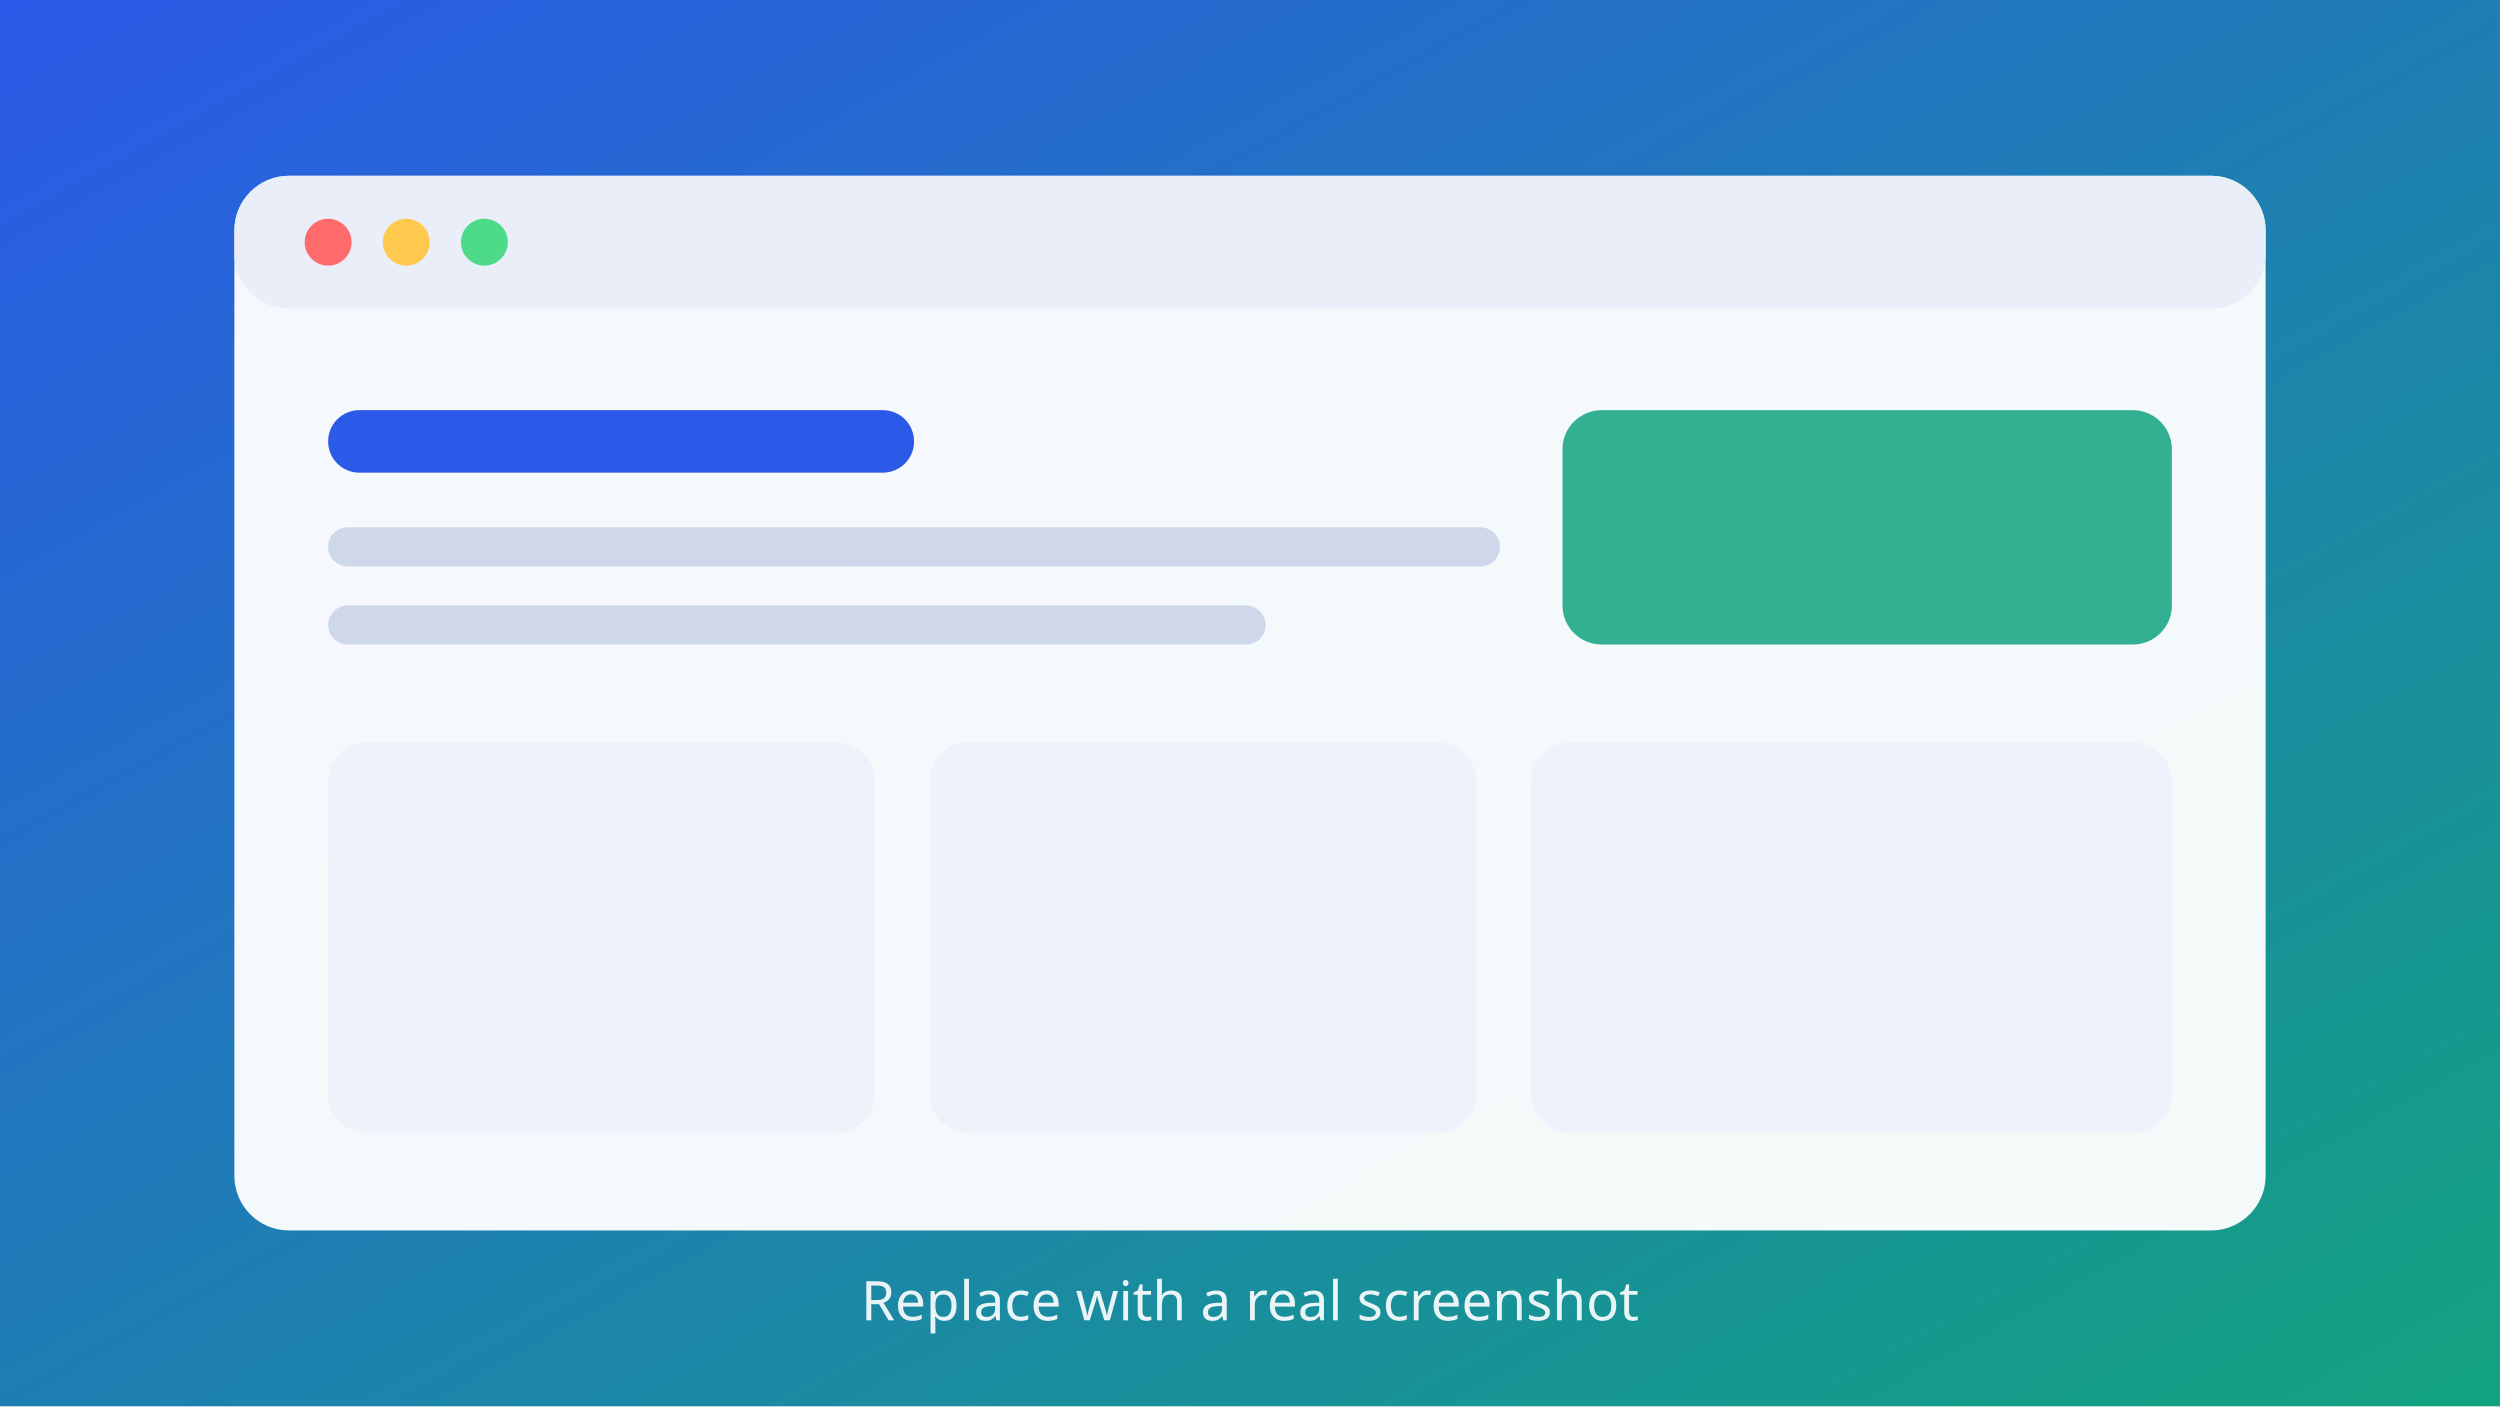
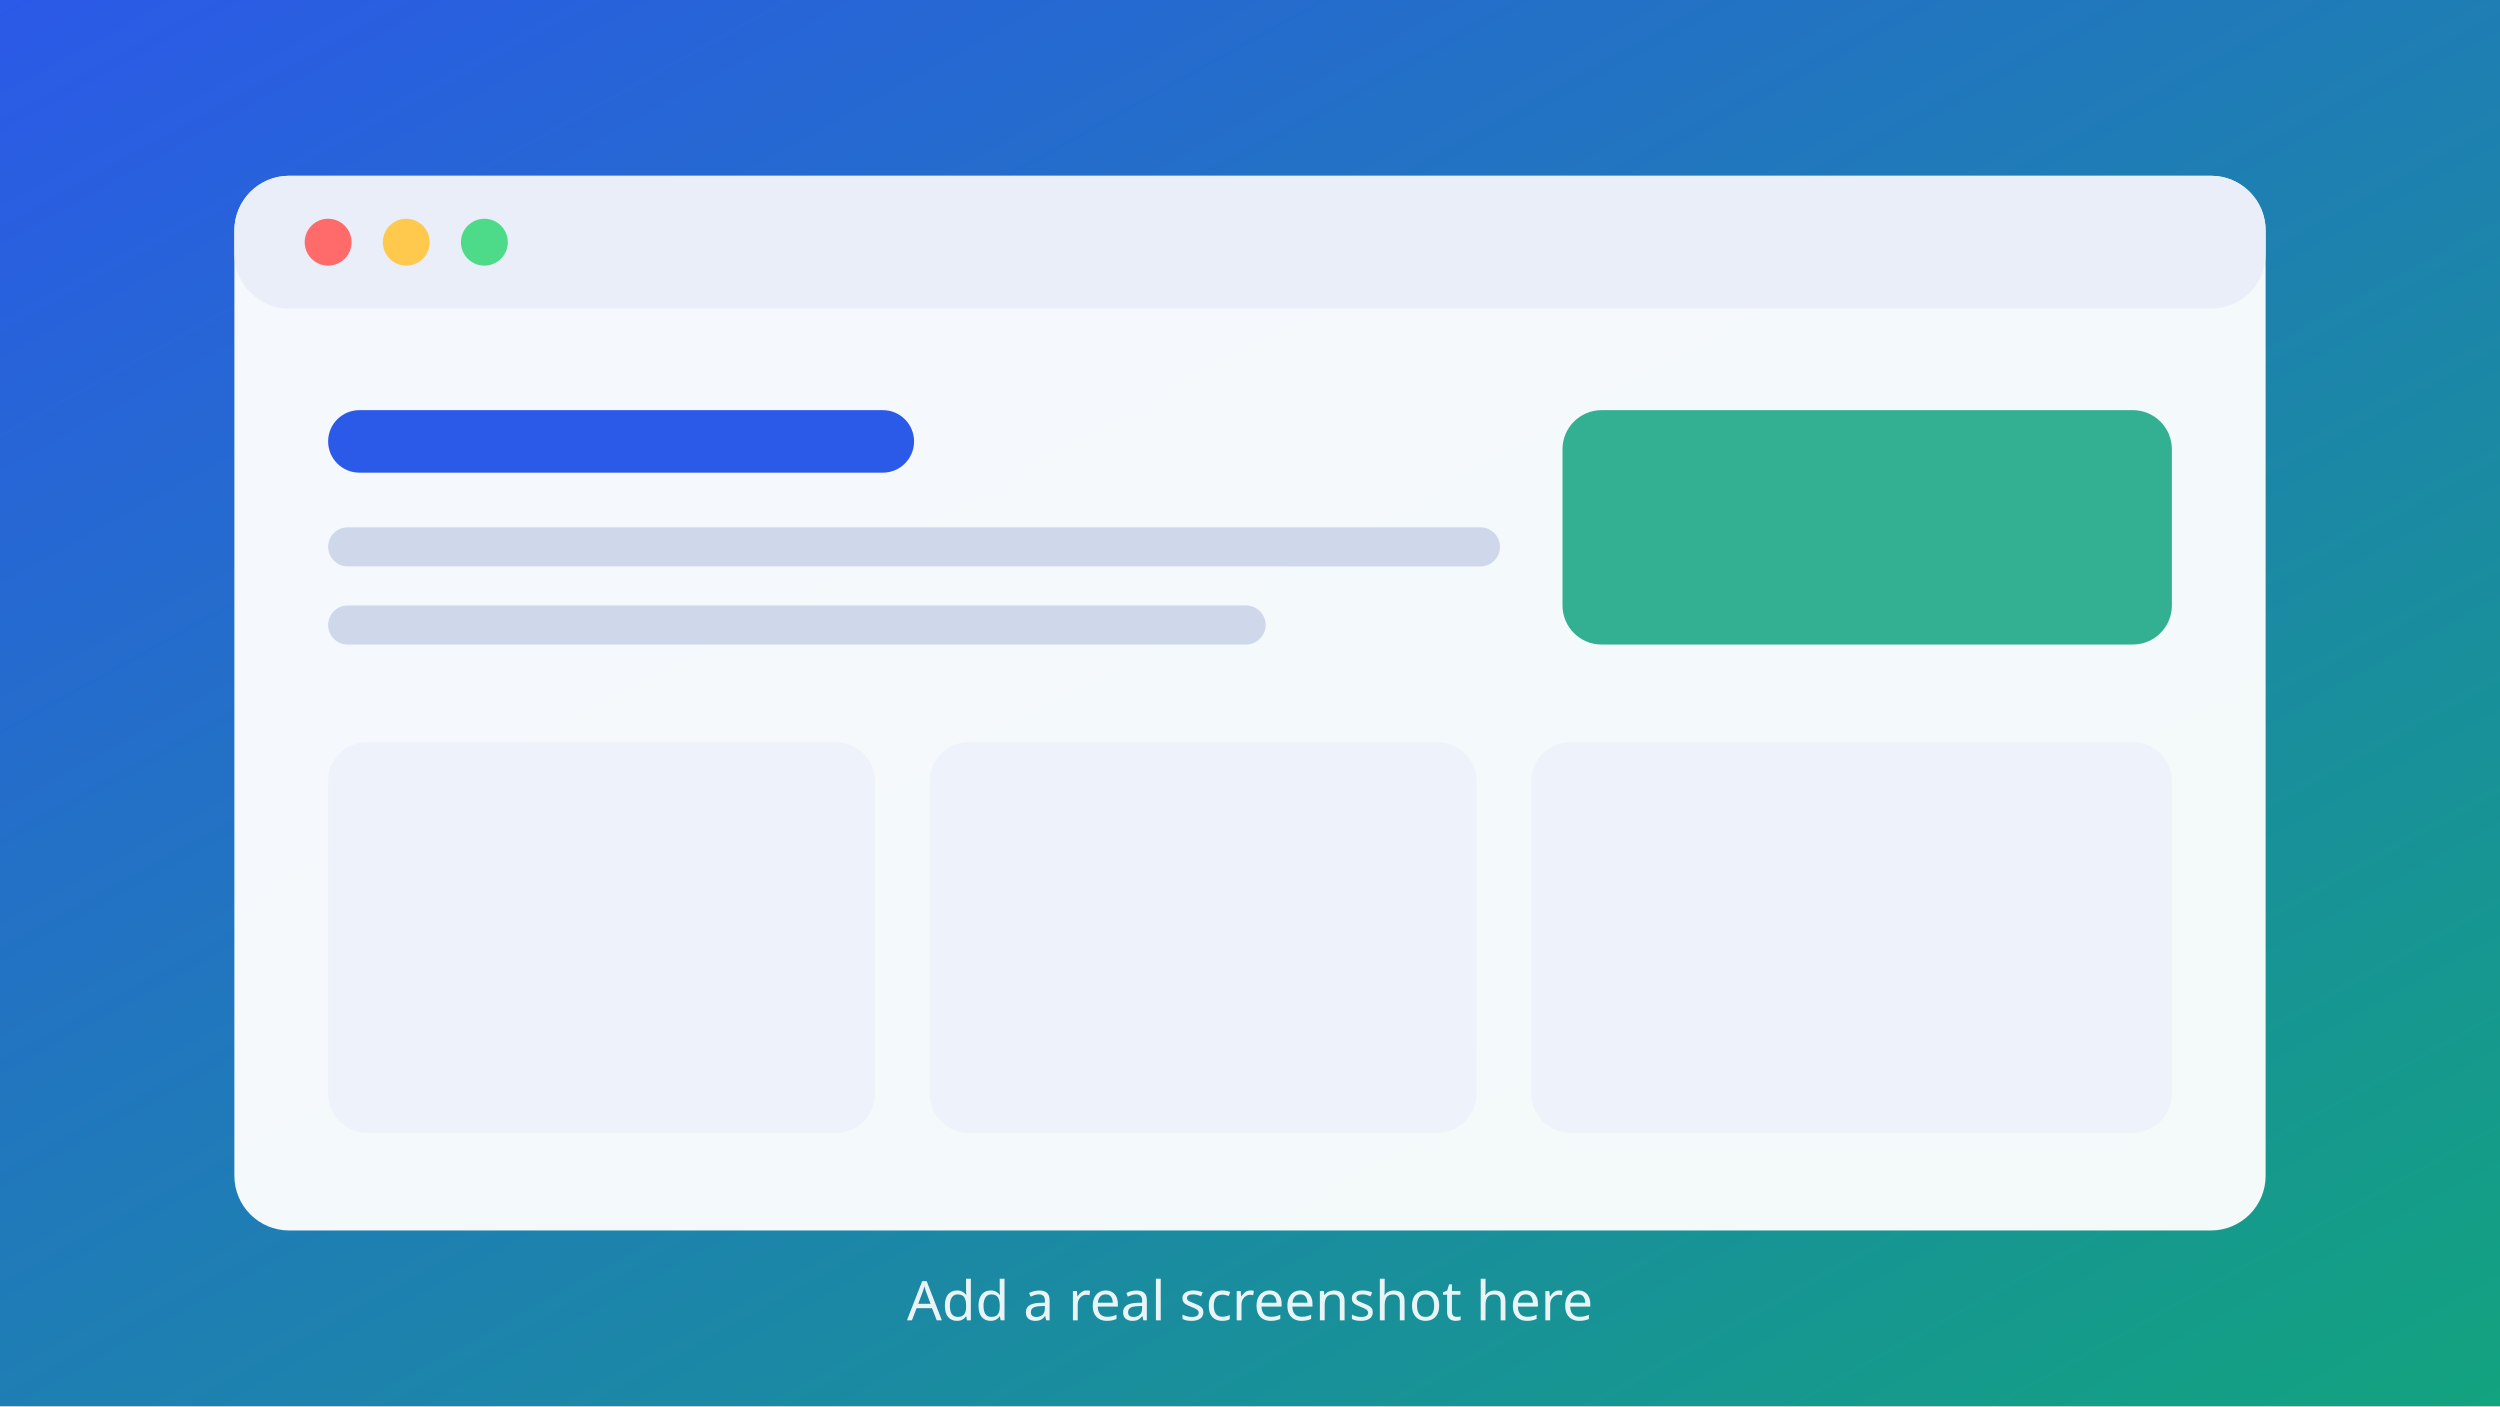
- <svg xmlns="http://www.w3.org/2000/svg" viewBox="0 0 640 360" role="img" aria-label="Campus Task Manager screenshot placeholder">
+ <svg xmlns="http://www.w3.org/2000/svg" viewBox="0 0 640 360" role="img" aria-label="Task Management Web App preview">
  <defs>
    <linearGradient id="g" x1="0" y1="0" x2="1" y2="1">
      <stop offset="0" stop-color="#2b59e8" />
      <stop offset="1" stop-color="#12a37f" />
    </linearGradient>
  </defs>
  <rect width="640" height="360" fill="url(#g)" />
  <rect x="60" y="45" width="520" height="270" rx="14" fill="#fff" opacity=".95" />
  <rect x="60" y="45" width="520" height="34" rx="14" fill="#e9eef8" />
  <circle cx="84" cy="62" r="6" fill="#ff6b6b" />
  <circle cx="104" cy="62" r="6" fill="#ffc94d" />
  <circle cx="124" cy="62" r="6" fill="#4ddb8a" />
  <rect x="84" y="105" width="150" height="16" rx="8" fill="#2b59e8" />
  <rect x="84" y="135" width="300" height="10" rx="5" fill="#cfd8ea" />
  <rect x="84" y="155" width="240" height="10" rx="5" fill="#cfd8ea" />
  <rect x="84" y="190" width="140" height="100" rx="10" fill="#eef2fb" />
  <rect x="238" y="190" width="140" height="100" rx="10" fill="#eef2fb" />
  <rect x="392" y="190" width="164" height="100" rx="10" fill="#eef2fb" />
  <rect x="400" y="105" width="156" height="60" rx="10" fill="#12a37f" opacity=".85" />
-   <text x="320" y="338" text-anchor="middle" font-family="sans-serif" font-size="14" fill="#fff" opacity=".9">Replace with a real screenshot</text>
+   <text x="320" y="338" text-anchor="middle" font-family="sans-serif" font-size="14" fill="#fff" opacity=".9">Add a real screenshot here</text>
</svg>
